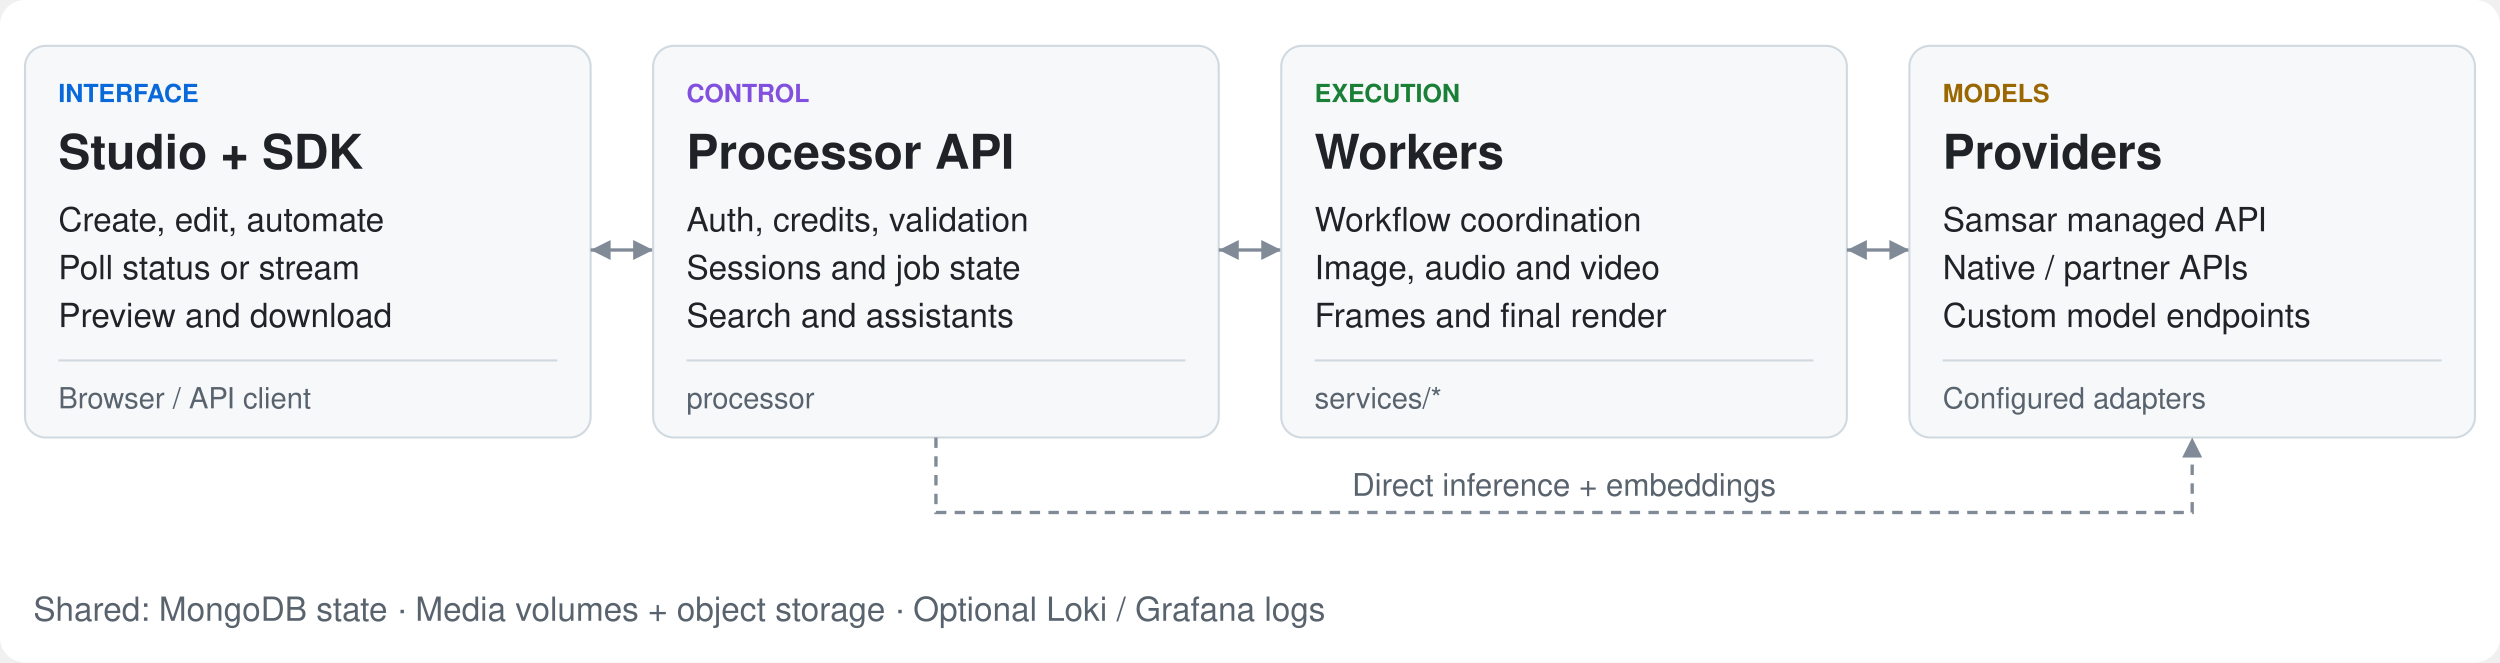
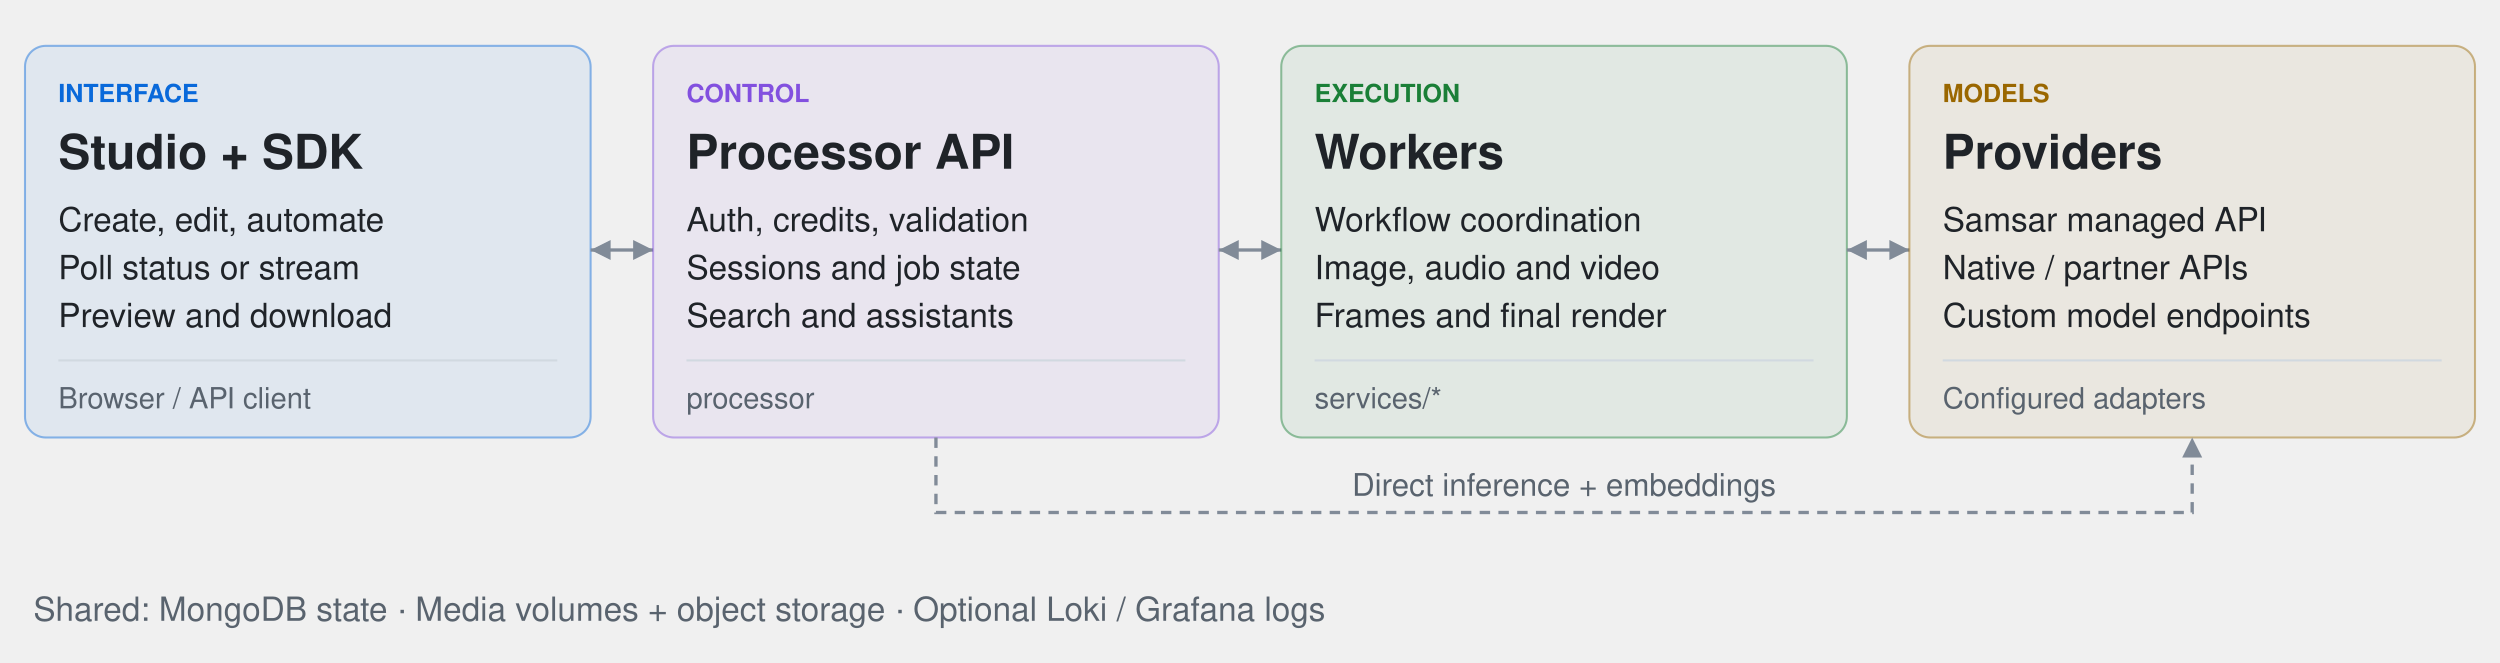
<svg xmlns="http://www.w3.org/2000/svg" width="1200" height="318" viewBox="0 0 1200 318" role="img" aria-labelledby="title desc">
  <defs>
    <marker id="arrow" viewBox="0 0 8 8" refX="8" refY="4" markerWidth="6" markerHeight="6" orient="auto-start-reverse">
      <path d="M0 0L8 4L0 8Z" fill="#818b98" />
    </marker>
  </defs>
-   <rect width="1200" height="318" rx="12" fill="#ffffff" />
  <g font-family="-apple-system, BlinkMacSystemFont, Segoe UI, Helvetica, Arial, sans-serif">
-     <rect x="12" y="22" width="271.5" height="188" rx="10" fill="#f6f8fa" stroke="#d1d9e0" />
+     <rect x="12" y="22" width="271.5" height="188" rx="10" fill="#0969da" fill-opacity="0.07" stroke="#0969da" stroke-opacity="0.45" />
    <text x="28" y="49" font-size="12" font-weight="650" fill="#0969da" text-anchor="start">INTERFACE</text>
    <text x="28" y="81" font-size="23" font-weight="650" fill="#1f2328" text-anchor="start">Studio + SDK</text>
    <text x="28" y="111" font-size="16" font-weight="400" fill="#1f2328" text-anchor="start">Create, edit, automate</text>
    <text x="28" y="134" font-size="16" font-weight="400" fill="#1f2328" text-anchor="start">Poll status or stream</text>
    <text x="28" y="157" font-size="16" font-weight="400" fill="#1f2328" text-anchor="start">Preview and download</text>
    <path d="M28 173 H267.5" stroke="#d1d9e0" />
    <text x="28" y="196" font-size="14" font-weight="400" fill="#59636e" text-anchor="start">Browser / API client</text>
    <path d="M283.5 120 H313.5" fill="none" stroke="#818b98" stroke-width="1.6" marker-start="url(#arrow)" marker-end="url(#arrow)" />
-     <rect x="313.5" y="22" width="271.5" height="188" rx="10" fill="#f6f8fa" stroke="#d1d9e0" />
+     <rect x="313.5" y="22" width="271.5" height="188" rx="10" fill="#8250df" fill-opacity="0.07" stroke="#8250df" stroke-opacity="0.45" />
    <text x="329.5" y="49" font-size="12" font-weight="650" fill="#8250df" text-anchor="start">CONTROL</text>
    <text x="329.5" y="81" font-size="23" font-weight="650" fill="#1f2328" text-anchor="start">Processor API</text>
    <text x="329.5" y="111" font-size="16" font-weight="400" fill="#1f2328" text-anchor="start">Auth, credits, validation</text>
    <text x="329.5" y="134" font-size="16" font-weight="400" fill="#1f2328" text-anchor="start">Sessions and job state</text>
    <text x="329.5" y="157" font-size="16" font-weight="400" fill="#1f2328" text-anchor="start">Search and assistants</text>
    <path d="M329.5 173 H569" stroke="#d1d9e0" />
    <text x="329.5" y="196" font-size="14" font-weight="400" fill="#59636e" text-anchor="start">processor</text>
    <path d="M585 120 H615" fill="none" stroke="#818b98" stroke-width="1.6" marker-start="url(#arrow)" marker-end="url(#arrow)" />
-     <rect x="615" y="22" width="271.5" height="188" rx="10" fill="#f6f8fa" stroke="#d1d9e0" />
+     <rect x="615" y="22" width="271.5" height="188" rx="10" fill="#1a7f37" fill-opacity="0.07" stroke="#1a7f37" stroke-opacity="0.45" />
    <text x="631" y="49" font-size="12" font-weight="650" fill="#1a7f37" text-anchor="start">EXECUTION</text>
    <text x="631" y="81" font-size="23" font-weight="650" fill="#1f2328" text-anchor="start">Workers</text>
    <text x="631" y="111" font-size="16" font-weight="400" fill="#1f2328" text-anchor="start">Workflow coordination</text>
    <text x="631" y="134" font-size="16" font-weight="400" fill="#1f2328" text-anchor="start">Image, audio and video</text>
    <text x="631" y="157" font-size="16" font-weight="400" fill="#1f2328" text-anchor="start">Frames and final render</text>
    <path d="M631 173 H870.5" stroke="#d1d9e0" />
    <text x="631" y="196" font-size="14" font-weight="400" fill="#59636e" text-anchor="start">services/*</text>
    <path d="M886.5 120 H916.5" fill="none" stroke="#818b98" stroke-width="1.6" marker-start="url(#arrow)" marker-end="url(#arrow)" />
-     <rect x="916.5" y="22" width="271.5" height="188" rx="10" fill="#f6f8fa" stroke="#d1d9e0" />
+     <rect x="916.5" y="22" width="271.5" height="188" rx="10" fill="#9a6700" fill-opacity="0.07" stroke="#9a6700" stroke-opacity="0.45" />
    <text x="932.5" y="49" font-size="12" font-weight="650" fill="#9a6700" text-anchor="start">MODELS</text>
    <text x="932.5" y="81" font-size="23" font-weight="650" fill="#1f2328" text-anchor="start">Providers</text>
    <text x="932.5" y="111" font-size="16" font-weight="400" fill="#1f2328" text-anchor="start">Samsar managed API</text>
    <text x="932.5" y="134" font-size="16" font-weight="400" fill="#1f2328" text-anchor="start">Native / partner APIs</text>
    <text x="932.5" y="157" font-size="16" font-weight="400" fill="#1f2328" text-anchor="start">Custom model endpoints</text>
    <path d="M932.5 173 H1172" stroke="#d1d9e0" />
    <text x="932.5" y="196" font-size="14" font-weight="400" fill="#59636e" text-anchor="start">Configured adapters</text>
    <path d="M449.25 210 V246 H1052.25 V210" fill="none" stroke="#818b98" stroke-width="1.6" stroke-dasharray="5 4" marker-end="url(#arrow)" />
    <text x="750.75" y="238" font-size="15" font-weight="400" fill="#59636e" text-anchor="middle">Direct inference + embeddings</text>
    <text x="16" y="298" font-size="16" font-weight="400" fill="#59636e" text-anchor="start">Shared: MongoDB state · Media volumes + object storage · Optional Loki / Grafana logs</text>
  </g>
</svg>
